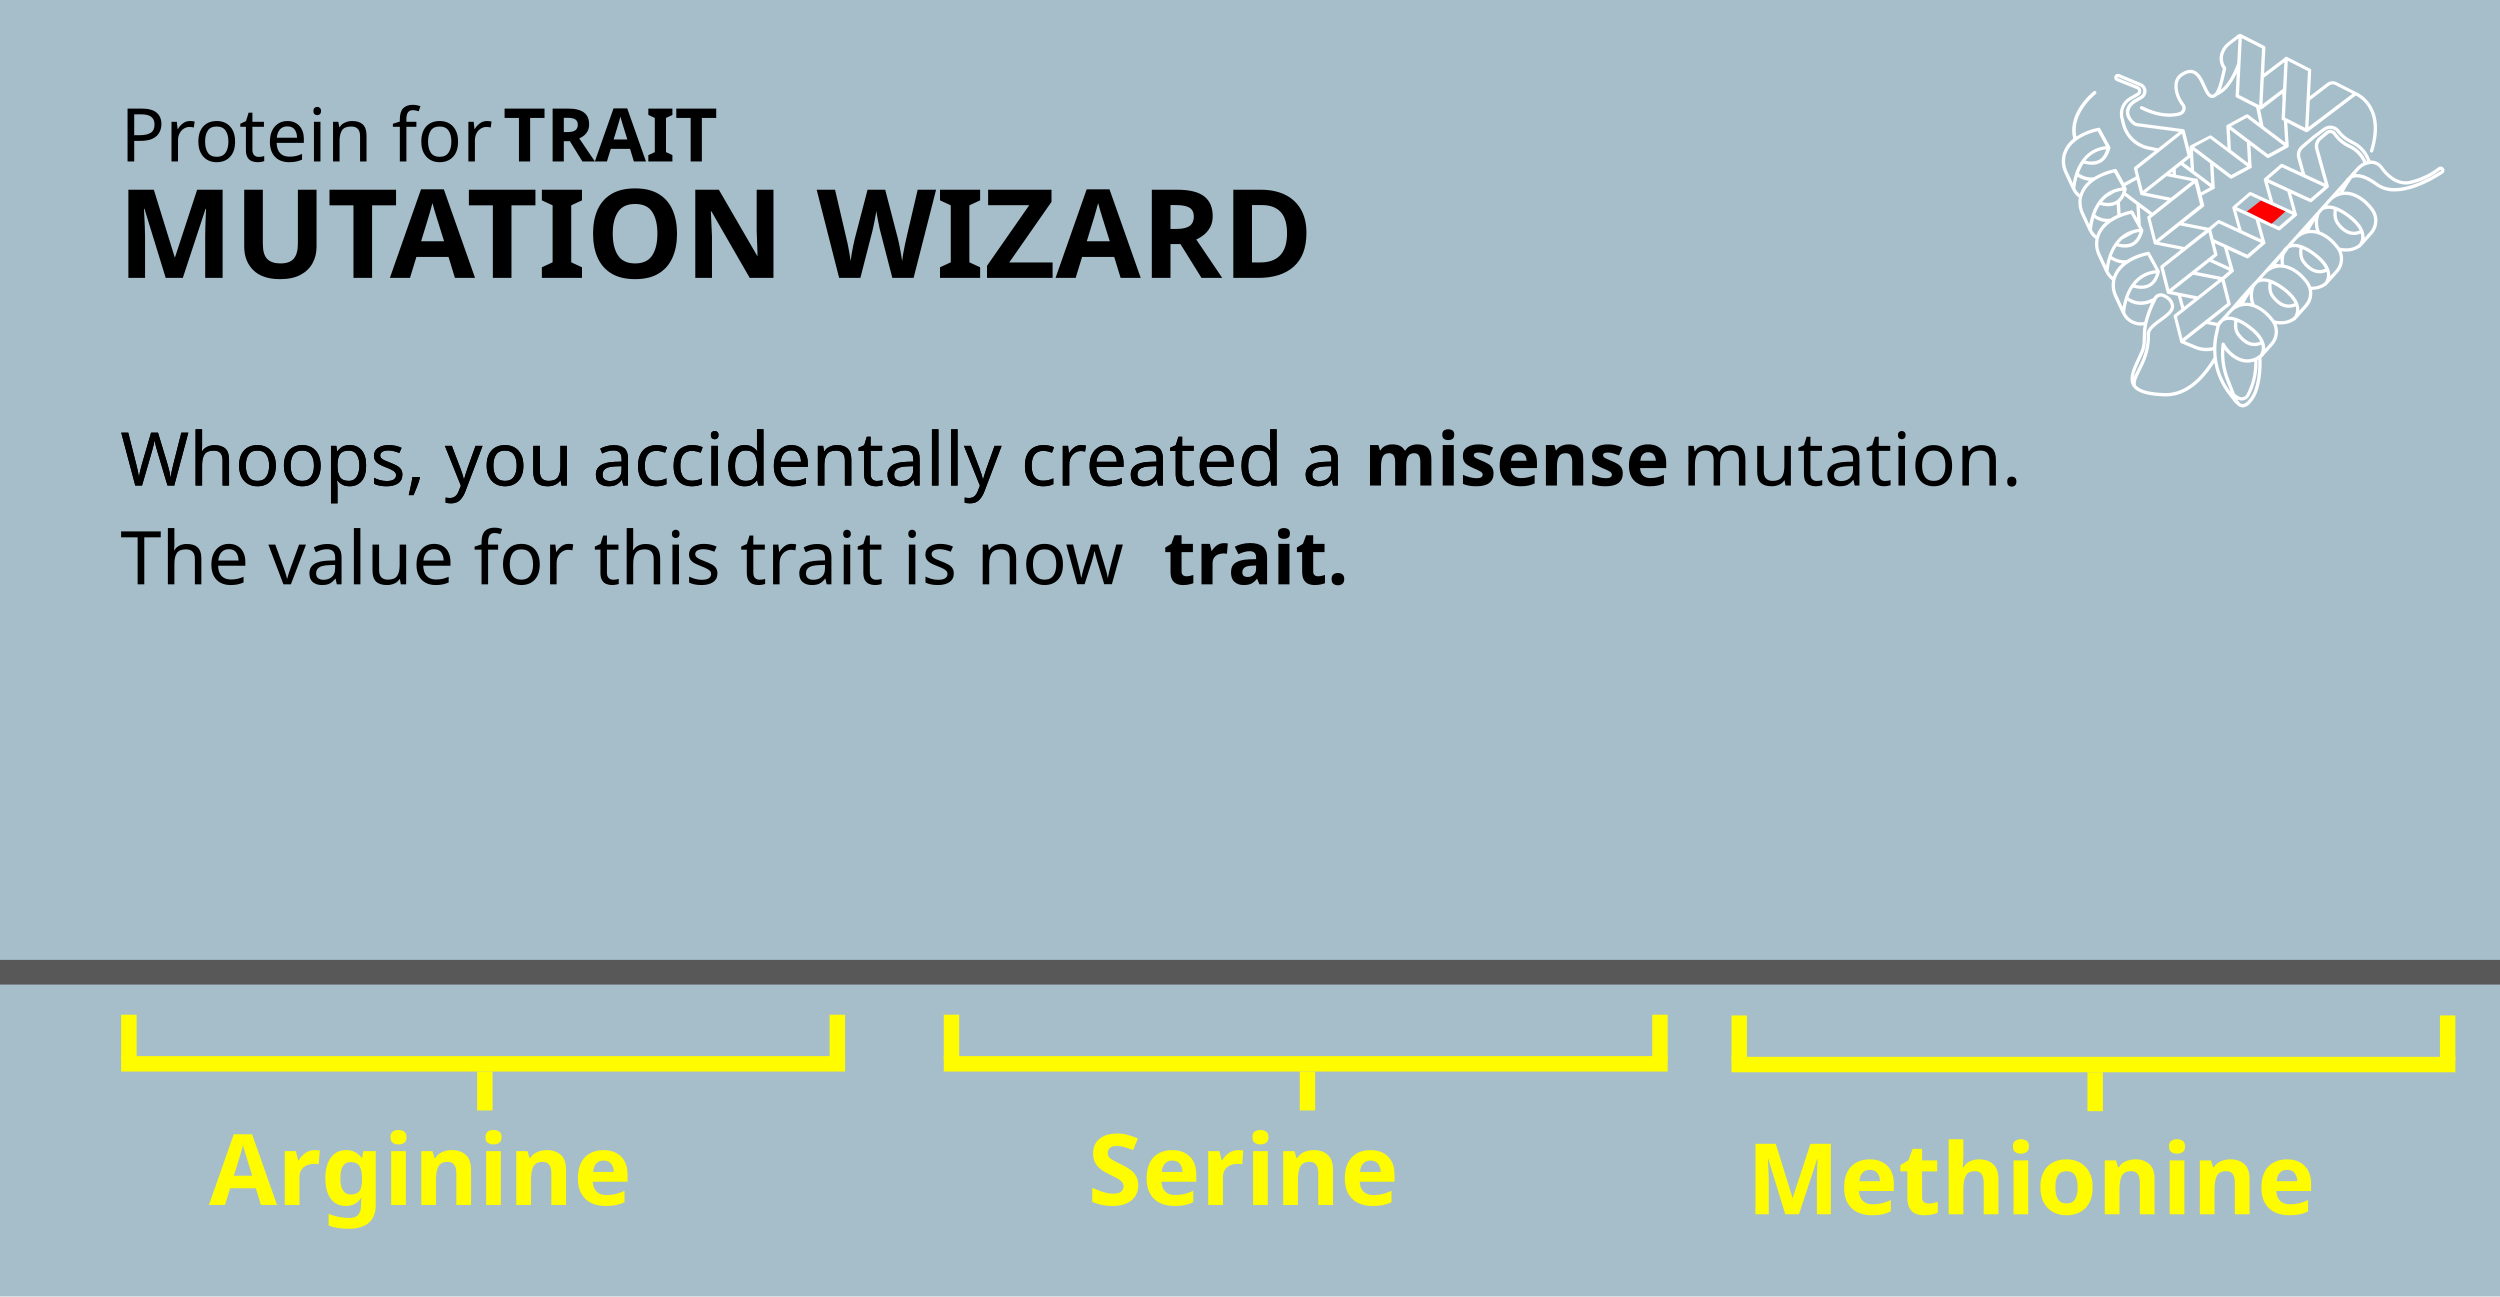
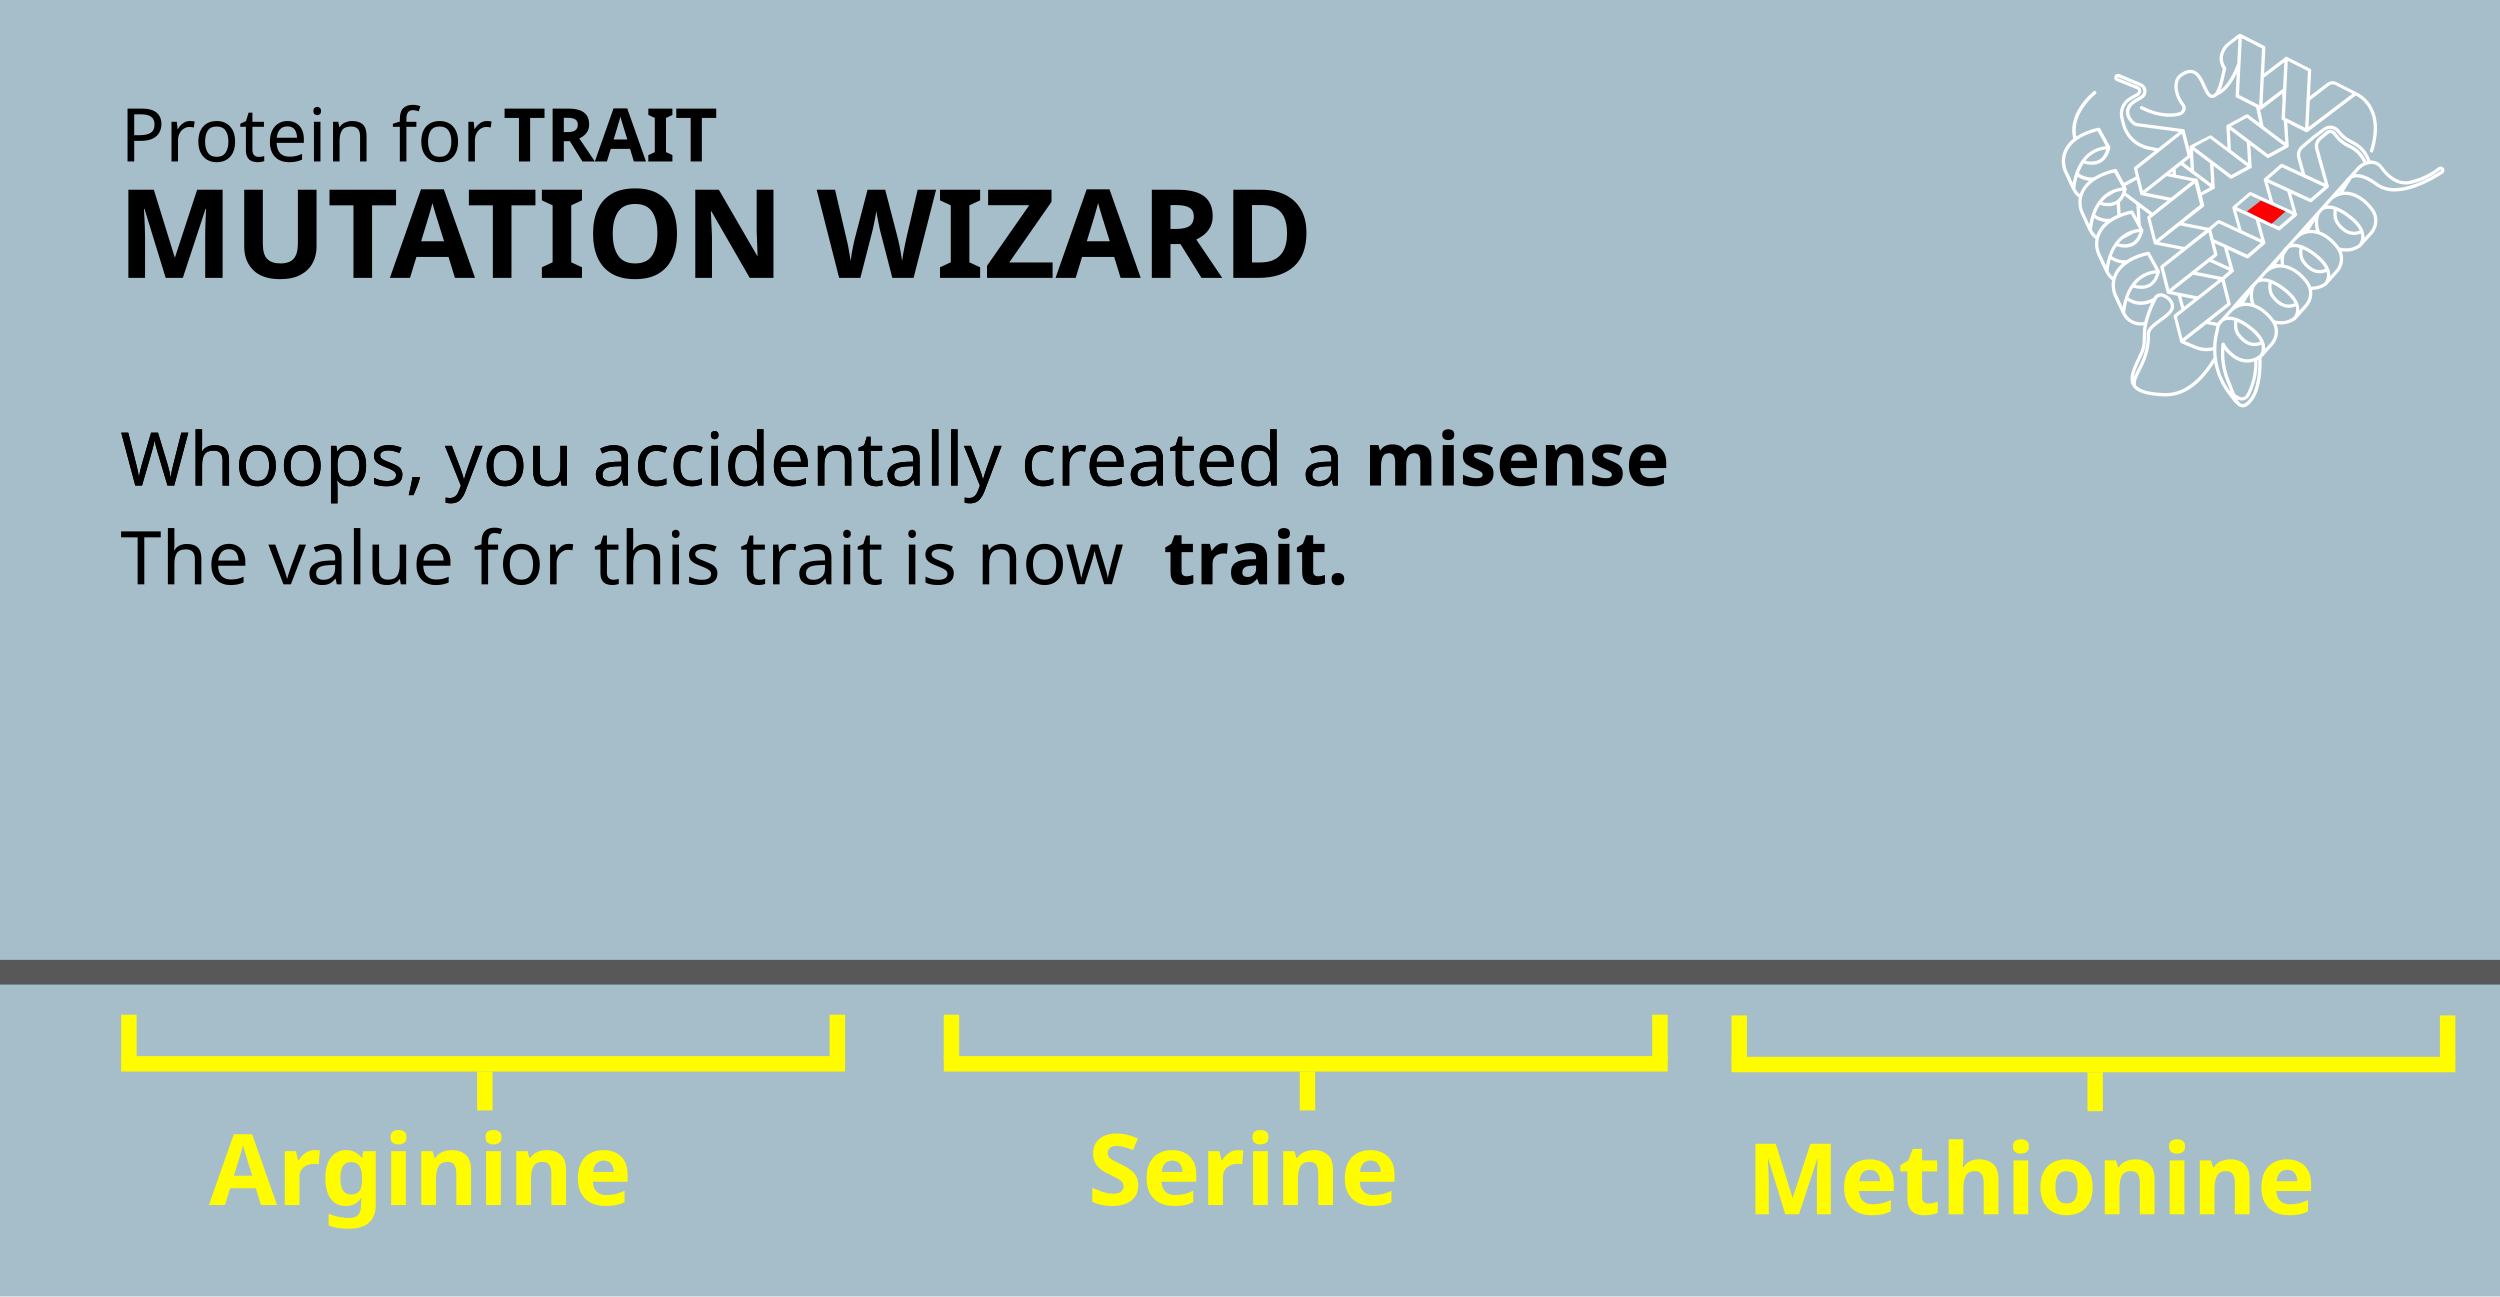
<svg xmlns="http://www.w3.org/2000/svg" width="810" height="420" viewBox="0 0 810 420" fill="none">
  <rect width="810" height="420" fill="#E8E8E8" />
  <g id="MutationW">
    <rect id="Rectangle 39" width="810" height="420" fill="#A6BECA" />
    <rect id="Rectangle 40" y="311" width="810" height="8" fill="#585858" />
    <g id="Cytosine">
      <g id="Rectangle 42">
        <mask id="path-3-inside-1_0_1" fill="white">
          <path d="M0 0L30.5 23L62 0V92H0V0Z" />
        </mask>
        <path d="M0 0L30.5 23L62 0V92H0V0Z" fill="#FFF59A" stroke="#585858" stroke-width="10" mask="url(#path-3-inside-1_0_1)" />
      </g>
      <text id="C" fill="black" xml:space="preserve" style="white-space: pre" font-family="Roboto Slab" font-size="32" font-weight="900" letter-spacing="0em">
        <tspan x="20" y="74.43">C</tspan>
      </text>
      <text id="Number" fill="black" xml:space="preserve" style="white-space: pre" font-family="Roboto Slab" font-size="14" font-weight="300" letter-spacing="0em">
        <tspan x="20.856" y="46.438">601</tspan>
      </text>
    </g>
    <g id="Group 10">
      <line id="Line 1" x1="41.76" y1="328.764" x2="41.76" y2="343.301" stroke="#FFFC00" stroke-width="5" />
      <line id="Line 4" x1="157.092" y1="347.178" x2="157.092" y2="359.777" stroke="#FFFC00" stroke-width="5" />
      <line id="Line 2" x1="39.26" y1="344.678" x2="273.8" y2="344.678" stroke="#FFFC00" stroke-width="5" />
      <line id="Line 3" x1="271.3" y1="343.301" x2="271.3" y2="328.763" stroke="#FFFC00" stroke-width="5" />
    </g>
    <text id="Name1" text-anchor="middle" fill="#FFFC00" xml:space="preserve" style="white-space: pre" font-family="Roboto Slab" font-size="32" font-weight="900" letter-spacing="0em">
      <tspan x="157" y="390.43">Arginine</tspan>
    </text>
    <g id="Group 11">
      <line id="Line 1_2" x1="308.283" y1="328.764" x2="308.283" y2="343.301" stroke="#FFFC00" stroke-width="5" />
      <line id="Line 4_2" x1="423.615" y1="347.178" x2="423.615" y2="359.777" stroke="#FFFC00" stroke-width="5" />
      <line id="Line 2_2" x1="305.783" y1="344.678" x2="540.323" y2="344.678" stroke="#FFFC00" stroke-width="5" />
      <line id="Line 3_2" x1="537.823" y1="343.301" x2="537.823" y2="328.763" stroke="#FFFC00" stroke-width="5" />
    </g>
    <g id="Group 12">
      <line id="Line 1_3" x1="563.5" y1="329" x2="563.5" y2="343.538" stroke="#FFFC00" stroke-width="5" />
      <line id="Line 4_3" x1="678.832" y1="347.414" x2="678.832" y2="360.013" stroke="#FFFC00" stroke-width="5" />
      <line id="Line 2_3" x1="561" y1="344.914" x2="795.54" y2="344.914" stroke="#FFFC00" stroke-width="5" />
      <line id="Line 3_3" x1="793.04" y1="343.537" x2="793.04" y2="329" stroke="#FFFC00" stroke-width="5" />
    </g>
    <text id="Name2" text-anchor="middle" fill="#FFFC00" xml:space="preserve" style="white-space: pre" font-family="Roboto Slab" font-size="32" font-weight="900" letter-spacing="0em">
      <tspan x="423.615" y="390.43">Serine</tspan>
    </text>
    <text id="Name3" text-anchor="middle" fill="#FFFC00" xml:space="preserve" style="white-space: pre" font-family="Roboto Slab" font-size="32" font-weight="900" letter-spacing="0em">
      <tspan x="678.832" y="393.43">Methionine</tspan>
    </text>
    <g id="Guanine">
      <g id="Rectangle 43">
        <mask id="path-21-inside-2_0_1" fill="white">
          <path d="M0 31.053L31 2L62 31.053V94H0L0 31.053Z" />
        </mask>
        <path d="M0 31.053L31 2L62 31.053V94H0L0 31.053Z" fill="#83D0F0" stroke="#585858" stroke-width="10" mask="url(#path-21-inside-2_0_1)" />
      </g>
      <text id="G" fill="black" xml:space="preserve" style="white-space: pre" font-family="Roboto Slab" font-size="32" font-weight="900" letter-spacing="0em">
        <tspan x="20" y="76.43">G</tspan>
      </text>
      <text id="Number_2" fill="black" xml:space="preserve" style="white-space: pre" font-family="Roboto Slab" font-size="14" font-weight="300" letter-spacing="0em">
        <tspan x="19.886" y="48.438">602</tspan>
      </text>
    </g>
    <g id="Adenine">
      <g id="Rectangle 44">
        <mask id="path-24-inside-3_0_1" fill="white">
          <path d="M0 0C0 0 14.921 27.089 31 27.089C47.08 27.089 62 0 62 0V92H0V0Z" />
        </mask>
        <path d="M0 0C0 0 14.921 27.089 31 27.089C47.08 27.089 62 0 62 0V92H0V0Z" fill="#F19FC1" stroke="#585858" stroke-width="10" mask="url(#path-24-inside-3_0_1)" />
      </g>
      <text id="A" fill="black" xml:space="preserve" style="white-space: pre" font-family="Roboto Slab" font-size="32" font-weight="900" letter-spacing="0em">
        <tspan x="19" y="74.43">A</tspan>
      </text>
      <text id="Number_3" fill="black" xml:space="preserve" style="white-space: pre" font-family="Roboto Slab" font-size="14" font-weight="300" letter-spacing="0em">
        <tspan x="19.934" y="46.438">603</tspan>
      </text>
    </g>
    <g id="Uracil">
      <g id="Rectangle 45">
        <mask id="path-27-inside-4_0_1" fill="white">
          <path d="M0 29.053C0 29.053 14.406 0 31 0C47.594 0 62 29.053 62 29.053V92H0L0 29.053Z" />
        </mask>
        <path d="M0 29.053C0 29.053 14.406 0 31 0C47.594 0 62 29.053 62 29.053V92H0L0 29.053Z" fill="#8FC796" stroke="#585858" stroke-width="10" mask="url(#path-27-inside-4_0_1)" />
      </g>
      <text id="U" fill="black" xml:space="preserve" style="white-space: pre" font-family="Roboto Slab" font-size="32" font-weight="900" letter-spacing="0em">
        <tspan x="19" y="74.43">U</tspan>
      </text>
      <text id="Number_4" fill="black" xml:space="preserve" style="white-space: pre" font-family="Roboto Slab" font-size="14" font-weight="300" letter-spacing="0em">
        <tspan x="18.674" y="46.438">604</tspan>
      </text>
    </g>
    <text id="Whoops, you accidentally created a" fill="black" xml:space="preserve" style="white-space: pre" font-family="Roboto Slab" font-size="24" font-weight="300" letter-spacing="0em">
      <tspan x="39" y="157.322">Whoops, you accidentally created a</tspan>
    </text>
-     <text id="mutation." fill="black" xml:space="preserve" style="white-space: pre" font-family="Roboto Slab" font-size="24" font-weight="300" letter-spacing="0em">
-       <tspan x="545" y="157.322">mutation.</tspan>
-     </text>
    <text id="Whoops, you accidentally created a_2" fill="black" xml:space="preserve" style="white-space: pre" font-family="Roboto Slab" font-size="24" font-weight="300" letter-spacing="0em">
      <tspan x="39" y="157.322">Whoops, you accidentally created a</tspan>
    </text>
    <text id="The value for this trait is now" fill="black" xml:space="preserve" style="white-space: pre" font-family="Roboto Slab" font-size="24" font-weight="300" letter-spacing="0em">
      <tspan x="39" y="189.322">The value for this trait is now</tspan>
    </text>
    <text id="Mutation_Type" fill="black" xml:space="preserve" style="white-space: pre" font-family="Roboto Slab" font-size="24" font-weight="bold" letter-spacing="0em">
      <tspan x="442" y="157.322">misense</tspan>
    </text>
    <text id="Trait_value" fill="black" xml:space="preserve" style="white-space: pre" font-family="Roboto Slab" font-size="24" font-weight="bold" letter-spacing="0em">
      <tspan x="377" y="189.322">trait.</tspan>
    </text>
    <path id="Vector" d="M791.636 54.324C791.416 54.103 791.122 53.973 790.812 53.958C790.501 53.942 790.195 54.043 789.955 54.241C788.894 55.124 785.893 57.307 780.968 58.535C776.735 59.587 773.517 56.094 771.976 53.938C771.534 53.31 770.941 52.803 770.25 52.466C769.559 52.128 768.793 51.97 768.024 52.007L767.826 51.497C766.93 49.142 765.217 47.185 762.997 45.98L761.465 45.153C760.119 44.425 758.948 43.413 758.035 42.188C757.443 41.396 756.56 40.871 755.58 40.727C754.599 40.583 753.601 40.833 752.805 41.42L749.237 44.059L745.498 47.276C744.949 47.753 744.546 48.374 744.335 49.069C744.124 49.763 744.115 50.503 744.307 51.202L745.623 55.933L739.497 53.115H739.465H739.423H739.382H739.322H739.239H739.183L739.091 53.138H739.045C739 53.159 738.958 53.185 738.92 53.216L733.602 57.813C733.565 57.845 733.533 57.882 733.505 57.923V57.965C733.491 57.991 733.479 58.019 733.469 58.047V58.103V58.185V58.245C733.469 58.245 733.469 58.277 733.469 58.291C733.466 58.305 733.466 58.319 733.469 58.332C733.466 58.342 733.466 58.351 733.469 58.36L735.315 65.003L729.314 62.245H729.282H729.245H729.199H729.139H728.996H728.912H728.857C728.814 62.266 728.774 62.292 728.737 62.323L723.415 66.92C723.379 66.95 723.348 66.986 723.322 67.025V67.067C723.306 67.094 723.292 67.124 723.281 67.154C723.279 67.171 723.279 67.188 723.281 67.205C723.277 67.234 723.277 67.263 723.281 67.292C723.279 67.312 723.279 67.332 723.281 67.352C723.279 67.367 723.279 67.382 723.281 67.398C723.281 67.398 723.281 67.421 723.281 67.435C723.281 67.448 723.281 67.435 723.281 67.467L725.127 74.105L719.126 71.324C719.032 71.281 718.927 71.266 718.823 71.28C718.72 71.295 718.624 71.339 718.545 71.406L715.591 73.802L707.388 72.188L713.975 66.984C714.057 66.921 714.118 66.834 714.151 66.736C714.184 66.638 714.187 66.532 714.16 66.432L713.389 63.357L717.382 61.187C717.46 61.144 717.526 61.081 717.575 61.006C717.623 60.93 717.652 60.844 717.659 60.755C717.666 60.634 717.632 60.514 717.562 60.415L717.183 53.745L722.561 57.799C722.655 57.867 722.768 57.904 722.884 57.905C722.974 57.904 723.063 57.882 723.142 57.84L729.328 54.494C729.407 54.451 729.474 54.389 729.523 54.313C729.573 54.238 729.602 54.151 729.609 54.062C729.617 53.941 729.583 53.821 729.513 53.722L729.134 47.051L734.512 51.101C734.604 51.173 734.718 51.212 734.835 51.212C734.925 51.211 735.013 51.188 735.093 51.147L741.27 47.787C741.349 47.744 741.416 47.682 741.464 47.606C741.513 47.531 741.541 47.444 741.547 47.355C741.554 47.304 741.554 47.253 741.547 47.203C741.549 47.163 741.549 47.123 741.547 47.084L741.085 39.728L747.086 42.794C747.126 42.812 747.168 42.826 747.211 42.836C747.249 42.841 747.288 42.841 747.326 42.836C747.42 42.834 747.512 42.809 747.594 42.762H747.626H747.654L763.256 30.952C764.95 31.78 771.842 36.009 767.872 48.752C767.83 48.888 767.843 49.034 767.909 49.16C767.975 49.285 768.087 49.38 768.223 49.423C768.276 49.437 768.33 49.445 768.384 49.446C768.499 49.447 768.611 49.411 768.704 49.343C768.796 49.275 768.864 49.179 768.897 49.069C773.513 34.207 763.985 30.079 763.288 29.799L757.057 26.631C756.566 26.384 756.015 26.279 755.467 26.329C754.92 26.378 754.397 26.58 753.959 26.912L748.42 31.159L748.835 22.797C748.842 22.694 748.818 22.591 748.766 22.501C748.715 22.411 748.637 22.338 748.545 22.292L740.956 18.435C740.886 18.399 740.81 18.379 740.732 18.375C740.654 18.372 740.576 18.386 740.504 18.416C740.432 18.445 740.367 18.49 740.315 18.548C740.262 18.605 740.222 18.673 740.199 18.747L733.575 23.781L733.99 15.424C733.997 15.32 733.973 15.217 733.921 15.127C733.869 15.037 733.792 14.965 733.699 14.918L726.111 11.056C726.047 11.025 725.977 11.006 725.906 11.001C725.834 10.996 725.763 11.006 725.695 11.029C725.616 11.011 725.533 11.01 725.454 11.026C725.374 11.043 725.299 11.077 725.233 11.125L722.215 13.447C720.617 14.674 720.257 15.322 719.717 16.458C719.27 17.38 719.077 18.403 719.158 19.423C719.239 20.444 719.592 21.424 720.179 22.264L720.096 22.627C719.343 26.061 718.406 30.336 716.92 30.667C716.052 30.856 715.346 29.288 714.612 27.67C713.689 25.634 712.645 23.326 710.642 22.751C709.433 22.407 708.089 22.751 706.525 23.781C705.984 24.145 705.529 24.621 705.19 25.176C704.852 25.732 704.638 26.354 704.563 26.999C704.193 29.486 705.431 32.557 706.778 34.18C706.926 34.35 707.027 34.555 707.072 34.776C707.116 34.997 707.103 35.225 707.032 35.439C706.946 35.682 706.798 35.9 706.603 36.07C706.408 36.241 706.173 36.359 705.92 36.414C703.529 37.011 699.545 37.149 694.075 34.409C694.013 34.379 693.945 34.362 693.876 34.358C693.807 34.354 693.737 34.364 693.672 34.387C693.607 34.41 693.547 34.446 693.495 34.492C693.444 34.539 693.403 34.595 693.373 34.658C693.311 34.789 693.304 34.939 693.352 35.076C693.4 35.213 693.501 35.325 693.632 35.389C697.371 37.26 700.482 37.839 702.906 37.839C704.008 37.846 705.108 37.716 706.178 37.453C706.608 37.354 707.005 37.149 707.333 36.855C707.661 36.562 707.909 36.19 708.052 35.775C708.184 35.385 708.21 34.968 708.129 34.564C708.048 34.161 707.863 33.786 707.591 33.476C706.391 32.028 705.283 29.339 705.611 27.132C705.665 26.637 705.827 26.159 706.086 25.733C706.346 25.306 706.695 24.942 707.111 24.664C708.389 23.813 709.447 23.519 710.342 23.772C711.865 24.232 712.802 26.277 713.629 28.102C714.552 30.153 715.434 32.088 717.16 31.706C717.648 31.583 718.084 31.305 718.402 30.916C718.472 30.913 718.541 30.895 718.605 30.865C721.301 29.674 723.276 26.728 724.693 23.753L724.329 31.063C724.329 31.063 724.329 31.063 724.329 31.095C724.326 31.11 724.326 31.126 724.329 31.141C724.327 31.155 724.327 31.169 724.329 31.182C724.326 31.202 724.326 31.222 724.329 31.242C724.339 31.27 724.351 31.298 724.366 31.325C724.371 31.341 724.379 31.356 724.389 31.371L724.449 31.449L724.481 31.481C724.514 31.517 724.553 31.546 724.596 31.568L730.985 34.819L732.038 39.875L728.322 37.076H728.294H728.262H728.22H728.165H728.077H728.022C727.988 37.071 727.954 37.071 727.92 37.076H727.878C727.831 37.089 727.785 37.105 727.74 37.126L721.564 40.491C721.522 40.514 721.483 40.541 721.448 40.574C721.448 40.574 721.448 40.602 721.416 40.611L721.361 40.684C721.361 40.701 721.361 40.718 721.361 40.735C721.348 40.762 721.337 40.789 721.328 40.818C721.326 40.836 721.326 40.855 721.328 40.873C721.327 40.888 721.327 40.904 721.328 40.919C721.326 40.932 721.326 40.947 721.328 40.96C721.328 40.96 721.328 40.96 721.328 40.988L721.721 47.883L716.431 43.893H716.398C716.398 43.893 716.398 43.893 716.366 43.893H716.324H716.269H716.181H716.158C716.125 43.889 716.09 43.889 716.057 43.893H716.015C715.967 43.906 715.92 43.924 715.877 43.948L709.696 47.139C709.654 47.161 709.615 47.189 709.58 47.221L709.553 47.258C709.53 47.282 709.51 47.308 709.493 47.336C709.493 47.336 709.493 47.368 709.47 47.382C709.457 47.409 709.446 47.437 709.437 47.465C709.435 47.483 709.435 47.502 709.437 47.52C709.436 47.535 709.436 47.551 709.437 47.566C709.435 47.58 709.435 47.594 709.437 47.608C709.435 47.618 709.435 47.629 709.437 47.64L709.502 48.794L707.84 42.247C707.817 42.161 707.773 42.081 707.712 42.016C707.65 41.95 707.574 41.9 707.489 41.87C707.434 41.861 707.378 41.861 707.323 41.87C707.27 41.843 707.212 41.824 707.152 41.815L692.483 39.875C692.196 39.835 691.926 39.717 691.702 39.535C690.433 38.478 689.796 37.237 689.907 36.078C690.018 34.92 690.89 33.821 692.353 33.026L694.001 32.047C694.464 31.794 694.847 31.418 695.107 30.96C695.367 30.503 695.494 29.982 695.473 29.457C695.453 28.932 695.285 28.423 694.99 27.987C694.695 27.551 694.284 27.206 693.803 26.99L686.712 24.02C686.568 23.955 686.412 23.919 686.254 23.914C686.095 23.91 685.937 23.936 685.789 23.992C685.56 24.079 685.361 24.232 685.221 24.433C685.08 24.633 685.004 24.871 685.001 25.116C684.999 25.36 685.07 25.599 685.207 25.803C685.343 26.006 685.538 26.163 685.766 26.254L692.302 28.884C692.419 28.93 692.519 29.009 692.593 29.11C692.666 29.21 692.709 29.33 692.718 29.454C692.726 29.579 692.699 29.703 692.639 29.813C692.579 29.922 692.49 30.013 692.381 30.074L689.99 31.453C688.817 32.123 687.892 33.15 687.35 34.384C686.808 35.617 686.678 36.991 686.98 38.303L687.52 40.441C688.038 42.452 689.116 44.277 690.629 45.706C692.142 47.135 694.029 48.109 696.074 48.518L698.133 48.927L691.536 54.131L691.499 54.158L691.472 54.2L691.439 54.241C691.422 54.267 691.408 54.294 691.398 54.324V54.374C691.393 54.405 691.393 54.436 691.398 54.466C691.396 54.483 691.396 54.5 691.398 54.517C691.393 54.564 691.393 54.612 691.398 54.659L692.035 57.16L688.18 59.256L685.872 55.018C685.819 54.92 685.737 54.842 685.637 54.793C685.536 54.745 685.424 54.728 685.314 54.747C682.858 55.208 680.51 56.12 678.39 57.436C676.667 57.645 674.93 57.182 673.543 56.144C673.695 55.721 673.861 55.294 674.06 54.862C674.356 54.209 674.7 53.579 675.089 52.977C675.957 53.243 676.858 53.386 677.766 53.4C678.541 53.408 679.31 53.269 680.033 52.991C681.879 52.246 683.135 50.54 683.758 47.934V47.906C683.765 47.853 683.765 47.799 683.758 47.745C683.756 47.732 683.756 47.718 683.758 47.704C683.747 47.648 683.728 47.594 683.703 47.543L680.472 41.65C680.417 41.552 680.334 41.474 680.233 41.426C680.132 41.377 680.019 41.361 679.908 41.379C677.355 41.861 674.921 42.832 672.74 44.238C671.138 36.74 678.957 30.506 679.041 30.447C679.096 30.399 679.142 30.34 679.175 30.275C679.208 30.209 679.228 30.138 679.233 30.064C679.239 29.991 679.23 29.918 679.206 29.848C679.183 29.778 679.146 29.714 679.098 29.658C679.05 29.603 678.991 29.557 678.925 29.524C678.86 29.491 678.788 29.472 678.714 29.466C678.641 29.461 678.567 29.47 678.497 29.493C678.427 29.516 678.362 29.553 678.307 29.601C676.704 30.931 675.296 32.479 674.124 34.198C671.659 37.797 670.838 41.503 671.733 44.946C670.028 46.256 668.802 48.088 668.244 50.159C667.77 52.136 667.991 54.214 668.871 56.048L671.382 61.422C671.41 61.476 671.446 61.526 671.489 61.569C671.763 62.159 672.127 62.703 672.569 63.182C672.869 63.482 673.193 63.757 673.538 64.005C673.209 65.843 673.462 67.737 674.263 69.425L676.765 74.817C676.79 74.873 676.826 74.923 676.871 74.965C677.145 75.549 677.51 76.087 677.951 76.56C678.253 76.86 678.579 77.135 678.925 77.383C678.596 79.22 678.849 81.115 679.65 82.802L682.147 88.195C682.174 88.249 682.21 88.299 682.253 88.342C682.528 88.932 682.892 89.476 683.333 89.956C683.634 90.267 683.96 90.553 684.307 90.811C683.981 92.648 684.234 94.542 685.032 96.23L687.539 101.604C687.563 101.662 687.6 101.713 687.645 101.756C687.918 102.346 688.281 102.89 688.72 103.37C689.356 104.041 690.123 104.576 690.974 104.941C691.825 105.307 692.742 105.494 693.669 105.493C693.96 105.491 694.252 105.473 694.541 105.438C694.377 106.301 694.286 107.176 694.269 108.054C694.227 112.403 693.964 112.954 692.856 115.262C692.579 115.841 692.238 116.559 691.836 117.464C690.784 119.859 689.473 122.833 690.941 125.123C692.289 127.228 695.751 128.313 701.521 128.437H701.802C708.611 128.437 713.656 123.128 716.698 118.646C716.952 118.269 717.192 117.896 717.423 117.529C718.118 121.325 719.721 124.9 722.095 127.95L724.186 130.639C724.267 130.745 724.386 130.816 724.518 130.837C724.945 131.424 725.577 131.831 726.291 131.977C726.402 131.991 726.515 131.999 726.628 132C727.8 132 729.014 131.081 730.237 129.205C732.458 125.835 732.938 119.708 732.725 115.961L732.776 115.906L732.998 115.658C733.277 115.413 733.525 115.135 733.736 114.83L736.4 111.86C737.218 110.944 737.763 109.818 737.975 108.61C738.187 107.402 738.057 106.159 737.6 105.02C738.048 105.087 738.5 105.121 738.952 105.121H739.197C740.702 105.108 742.17 104.661 743.425 103.834C743.529 103.819 743.626 103.773 743.702 103.701C743.769 103.638 743.831 103.571 743.887 103.498L747.511 99.448C748.174 98.707 748.66 97.825 748.934 96.87C749.207 95.915 749.26 94.91 749.089 93.932H749.2C750.704 93.915 752.172 93.469 753.428 92.645C753.532 92.63 753.629 92.584 753.705 92.511C753.705 92.511 753.788 92.429 753.89 92.305L754.121 92.047L757.504 88.268C758.322 87.353 758.868 86.228 759.08 85.02C759.292 83.813 759.162 82.57 758.705 81.433C759.152 81.498 759.604 81.531 760.057 81.534H760.302C761.806 81.517 763.274 81.07 764.53 80.246C764.633 80.23 764.73 80.184 764.807 80.113C764.872 80.047 764.934 79.978 764.992 79.906L768.615 75.861C769.629 74.73 770.219 73.285 770.287 71.771C770.354 70.256 769.894 68.765 768.985 67.549C766.801 64.667 764.202 62.824 761.47 62.221C760.78 62.072 760.073 62.023 759.369 62.074C760.172 60.598 761.063 59.17 762.037 57.799C762.226 57.704 762.424 57.63 762.628 57.578C764.387 57.119 766.843 58.015 769.732 60.167C771.515 61.441 773.669 62.097 775.862 62.033C782.08 62.033 788.977 57.868 791.446 56.227C791.602 56.125 791.732 55.989 791.827 55.83C791.922 55.671 791.98 55.492 791.996 55.308C792.011 55.127 791.987 54.946 791.924 54.776C791.862 54.606 791.764 54.452 791.636 54.324ZM745.346 50.922C745.204 50.419 745.21 49.886 745.361 49.385C745.512 48.885 745.803 48.437 746.2 48.095L749.892 44.877L753.433 42.266C753.89 41.925 754.445 41.741 755.016 41.742C755.432 41.742 755.843 41.839 756.214 42.025C756.586 42.211 756.909 42.481 757.158 42.813C758.165 44.163 759.455 45.278 760.939 46.081L762.471 46.909C764.461 47.986 765.999 49.735 766.81 51.841L766.935 52.172L766.695 52.246C765.678 49.911 763.844 48.025 761.534 46.936L761.216 46.785C759.744 46.09 758.453 45.065 757.444 43.792L756.692 42.84C756.516 42.617 756.297 42.431 756.048 42.294C755.799 42.156 755.525 42.07 755.242 42.04C754.958 42.01 754.672 42.036 754.399 42.119C754.127 42.201 753.873 42.337 753.655 42.519L751.347 44.445C750.787 44.91 750.374 45.526 750.156 46.219C749.938 46.912 749.925 47.652 750.119 48.352L753.198 59.417L746.91 56.512L745.346 50.922ZM739.345 54.227L753.018 60.544L748.586 64.364L734.918 58.047L739.345 54.227ZM734.766 59.16L741.085 62.065L742.867 68.464L736.575 65.559L734.766 59.16ZM729.106 63.297L742.775 69.609L738.348 73.429L724.675 67.117L729.106 63.297ZM724.523 68.23L730.814 71.131L732.591 77.534L726.314 74.638L724.523 68.23ZM718.863 72.367L732.536 78.683L728.105 82.504L717.22 77.479L716.454 74.468L718.863 72.367ZM710.873 96.883L707.669 99.416L706.746 96.065L710.873 96.883ZM703.769 94.387L710.577 89.013L718.785 90.631L712.004 96.024L703.769 94.387ZM719.814 91.169L721.614 98.253L707.129 109.7L705.329 102.611L719.814 91.169ZM719.916 89.744L711.681 88.117L715.895 84.788L722.293 87.74L720.008 89.716C719.979 89.732 719.952 89.752 719.93 89.776L719.916 89.744ZM716.841 84.044L718.268 82.917C718.349 82.853 718.41 82.767 718.443 82.669C718.476 82.571 718.479 82.466 718.452 82.366L717.529 78.789L720.557 80.168L722.339 86.567L716.841 84.044ZM715.946 76.868L716.288 78.21L717.326 82.292L702.841 93.734L701.055 86.673L713.421 76.9L714.446 76.192L715.544 75.249L715.946 76.868ZM714.497 74.647L707.692 80.026L699.48 78.408L706.289 73.029L714.497 74.647ZM698.553 77.773L696.771 70.717L703.695 65.242L704.803 64.368L711.081 59.426L712.105 63.463L712.198 63.812L712.373 64.52L712.835 66.359L698.553 77.773ZM710.208 58.686L703.404 64.065L695.192 62.442L702.001 57.064L710.208 58.686ZM703.104 56.19L703.884 55.574L703.93 56.356L703.104 56.19ZM713.126 62.309L712.087 58.231C712.069 58.156 712.034 58.085 711.985 58.024C711.936 57.964 711.875 57.914 711.805 57.88C711.734 57.846 711.658 57.828 711.58 57.826C711.502 57.825 711.424 57.841 711.353 57.873L705.034 56.622L704.927 54.816L706.612 53.487L716.158 60.645L713.126 62.309ZM748.383 32.529L754.656 27.707C754.932 27.497 755.261 27.369 755.607 27.338C755.952 27.306 756.299 27.372 756.609 27.528L762.199 30.373L747.954 41.163L748.383 32.529ZM741.242 19.708L747.778 23.036L746.855 41.425L740.319 38.101L741.242 19.708ZM740.411 46.178L733.395 40.887L732.268 35.448H732.315C732.368 35.467 732.424 35.476 732.481 35.476C732.533 35.483 732.586 35.483 732.638 35.476H732.684L732.753 35.448L732.785 35.421L739.414 30.364L739.525 32.148L739.239 38.404C739.239 38.404 739.239 38.404 739.239 38.436C739.239 38.469 739.239 38.469 739.239 38.482C739.241 38.498 739.241 38.513 739.239 38.528V38.584L739.271 38.666L739.299 38.712C739.316 38.74 739.336 38.766 739.359 38.79L739.391 38.827C739.425 38.86 739.464 38.888 739.506 38.91L739.968 39.14L740.411 46.178ZM733.487 25.188L740.125 20.131L739.7 28.75L733.062 33.807L733.487 25.188ZM724.86 20.591C723.701 23.639 721.933 27.27 719.454 29.118C720.151 27.454 720.65 25.179 721.162 22.829L721.296 22.236C721.315 22.157 721.316 22.075 721.298 21.995C721.281 21.915 721.245 21.841 721.194 21.777C720.663 21.087 720.334 20.263 720.244 19.398C720.153 18.534 720.305 17.661 720.682 16.876C721.144 15.915 721.398 15.382 722.865 14.256L725.266 12.417L724.86 20.591ZM731.968 34.083L725.432 30.759L726.355 12.371L732.892 15.695L731.968 34.083ZM727.989 38.147L739.991 47.203L734.849 50.003L722.847 40.946L727.989 38.147ZM727.989 46.164L728.368 52.798L722.828 48.628L722.45 41.999L727.989 46.164ZM716.047 44.854L728.049 53.915L722.907 56.71L710.905 47.654L716.047 44.854ZM716.047 52.871L716.426 59.505L710.887 55.335L710.513 48.706L716.047 52.871ZM709.585 51.083L709.779 54.489L707.471 52.752L709.585 51.083ZM696.272 47.437C694.424 47.068 692.718 46.186 691.35 44.894C689.982 43.602 689.008 41.952 688.54 40.133L688.079 38.331L688 38.036C687.75 36.949 687.857 35.81 688.306 34.788C688.754 33.766 689.521 32.914 690.493 32.359L692.889 31.008C693.173 30.846 693.407 30.607 693.562 30.319C693.717 30.032 693.787 29.706 693.766 29.38C693.745 29.055 693.632 28.743 693.44 28.479C693.248 28.215 692.985 28.011 692.681 27.891L686.154 25.257C686.136 25.25 686.12 25.239 686.107 25.226C686.093 25.212 686.083 25.196 686.075 25.179C686.068 25.161 686.063 25.142 686.063 25.123C686.063 25.104 686.068 25.086 686.075 25.068C686.082 25.051 686.092 25.035 686.106 25.022C686.12 25.009 686.136 25 686.154 24.995H686.2C686.226 24.989 686.253 24.989 686.279 24.995L693.369 27.964C693.667 28.1 693.921 28.315 694.103 28.587C694.285 28.858 694.387 29.174 694.399 29.5C694.41 29.826 694.33 30.149 694.168 30.432C694.006 30.715 693.767 30.948 693.48 31.104L691.795 32.06C690.013 33.03 688.951 34.409 688.799 35.945C688.647 37.48 689.422 39.039 690.978 40.33C691.357 40.644 691.818 40.845 692.307 40.91L706.003 42.721L699.24 48.058L696.272 47.437ZM706.954 43.3L708.754 50.389L694.278 61.849L692.478 54.765L706.954 43.3ZM692.182 58.282L692.289 58.36L693.438 62.897C693.448 62.943 693.465 62.986 693.489 63.026L693.521 63.067C693.536 63.093 693.554 63.117 693.577 63.136L693.618 63.173L693.687 63.224L693.743 63.251H693.784H693.817H693.853L702.31 64.971L697.371 68.873L688.767 62.392C688.882 62.056 688.984 61.707 689.076 61.334C689.083 61.281 689.083 61.227 689.076 61.173C689.078 61.16 689.078 61.146 689.076 61.132C689.066 61.076 689.048 61.021 689.02 60.971L688.633 60.259L692.182 58.282ZM688.347 63.408L692.182 66.304L692.436 70.726L691.181 68.427C691.127 68.33 691.044 68.251 690.943 68.202C690.842 68.154 690.728 68.138 690.618 68.156C689.407 68.396 688.222 68.746 687.077 69.204L686.865 65.495C687.494 64.909 687.998 64.202 688.347 63.417V63.408ZM684.949 65.407C683.695 65.833 682.337 65.85 681.072 65.458C681.553 64.855 682.101 64.307 682.706 63.826C683.509 63.407 684.291 62.947 685.046 62.447C685.934 62.094 686.865 61.864 687.816 61.762C687.253 63.656 686.288 64.879 684.949 65.416V65.407ZM686.006 69.609C685.206 69.962 684.435 70.376 683.698 70.846C681.973 71.055 680.233 70.592 678.842 69.554C678.99 69.135 679.161 68.708 679.354 68.276C679.651 67.621 679.997 66.99 680.388 66.386C681.255 66.657 682.157 66.801 683.066 66.814C683.839 66.822 684.607 66.683 685.328 66.405C685.489 66.341 685.637 66.258 685.789 66.18L686.006 69.609ZM679.544 52.011C678.291 52.437 676.934 52.455 675.671 52.062C676.483 51.021 677.502 50.157 678.664 49.524C679.825 48.892 681.105 48.504 682.424 48.384C681.875 50.26 680.91 51.483 679.567 52.021L679.544 52.011ZM669.85 55.57C669.082 53.959 668.89 52.136 669.305 50.403C670.745 44.771 677.937 42.886 679.664 42.509L682.304 47.332C674.457 48.219 672.209 55.689 671.576 59.284L669.85 55.57ZM673.824 62.87C673.654 62.727 673.483 62.58 673.317 62.41C672.938 62.002 672.626 61.536 672.393 61.031C672.516 59.75 672.765 58.484 673.137 57.252C674.245 57.999 675.525 58.456 676.857 58.581C675.478 59.714 674.435 61.2 673.838 62.879L673.824 62.87ZM675.209 68.965C674.433 67.355 674.234 65.528 674.646 63.789C676.091 58.158 683.283 56.268 685.004 55.896L687.649 60.718C679.802 61.601 677.55 69.076 676.922 72.671L675.209 68.965ZM679.23 76.275C679.059 76.132 678.893 75.985 678.727 75.815C678.346 75.408 678.034 74.942 677.803 74.436C677.914 73.147 678.152 71.872 678.514 70.629C679.613 71.375 680.883 71.834 682.207 71.963C680.843 73.107 679.814 74.597 679.23 76.275ZM680.615 82.37C679.838 80.76 679.64 78.933 680.051 77.194C681.492 71.563 688.688 69.673 690.41 69.301L693.078 74.123C685.231 75.006 682.983 82.476 682.35 86.076L680.615 82.37ZM693.212 75.181C692.616 77.052 691.693 78.274 690.308 78.812C689.055 79.238 687.699 79.255 686.435 78.863C686.813 78.389 687.231 77.949 687.686 77.548L691.379 75.548C691.978 75.374 692.592 75.251 693.212 75.181ZM684.598 89.67C684.427 89.528 684.257 89.381 684.091 89.211C683.711 88.803 683.4 88.337 683.167 87.832C683.278 86.541 683.516 85.265 683.878 84.021C684.986 84.769 686.266 85.228 687.599 85.354C686.222 86.494 685.185 87.986 684.598 89.67ZM686.006 95.766C685.23 94.156 685.031 92.329 685.443 90.59C686.888 84.959 694.08 83.069 695.806 82.697L698.446 87.519C690.599 88.402 688.347 95.872 687.719 99.471L686.006 95.766ZM698.59 88.581C698.013 90.447 697.048 91.67 695.709 92.208C694.456 92.631 693.1 92.649 691.836 92.259C692.649 91.217 693.668 90.354 694.829 89.721C695.991 89.088 697.271 88.7 698.59 88.581ZM689.473 102.611C689.094 102.203 688.782 101.737 688.55 101.232C688.66 99.942 688.898 98.665 689.26 97.421C691.107 98.653 693.697 99.412 696.965 98.115C696.032 100.115 695.291 102.197 694.749 104.335C693.795 104.517 692.81 104.454 691.887 104.152C690.964 103.851 690.133 103.32 689.473 102.611ZM691.384 122.167C691.536 120.788 692.201 119.289 692.815 117.896C693.207 117.004 693.53 116.324 693.821 115.722C694.947 113.364 695.289 112.651 695.335 108.063C695.377 104.165 697.477 99.435 698.728 96.961C698.858 96.705 699.055 96.489 699.299 96.337C699.544 96.184 699.825 96.102 700.113 96.097C700.301 96.098 700.487 96.134 700.662 96.203C702.227 96.823 703.127 97.793 703.339 99.09C703.561 100.469 701.59 101.894 699.679 103.282C697.611 104.786 695.474 106.339 695.524 108.242C695.681 113.446 693.913 116.94 692.496 119.735C692.085 120.527 691.714 121.338 691.384 122.167ZM715.798 118.03C712.862 122.355 708.011 127.481 701.535 127.348C696.508 127.242 693.318 126.382 692.035 124.801C692.051 124.73 692.051 124.656 692.035 124.585C691.845 123.417 692.561 122.001 693.47 120.209C694.855 117.45 696.78 113.667 696.614 108.192C696.577 106.854 698.46 105.466 700.307 104.128C702.476 102.547 704.72 100.91 704.392 98.901C704.12 97.233 702.966 95.945 701.055 95.187C700.441 94.954 699.762 94.956 699.149 95.192C698.536 95.427 698.032 95.881 697.736 96.465L697.689 96.561C694.172 98.428 691.481 97.697 689.593 96.341C689.741 95.918 689.911 95.49 690.105 95.058C690.402 94.404 690.748 93.772 691.139 93.169C692.006 93.439 692.908 93.583 693.817 93.596C694.59 93.605 695.358 93.464 696.078 93.183C697.925 92.442 699.18 90.732 699.808 88.126V88.094C699.815 88.042 699.815 87.989 699.808 87.937C699.81 87.924 699.81 87.91 699.808 87.896C699.8 87.84 699.783 87.785 699.757 87.735L696.526 81.842C696.473 81.744 696.391 81.665 696.291 81.616C696.191 81.567 696.078 81.552 695.968 81.57C693.512 82.03 691.163 82.942 689.044 84.26C687.319 84.464 685.582 84 684.192 82.963C684.344 82.545 684.515 82.118 684.709 81.685C685.018 81.022 685.379 80.384 685.789 79.778C686.653 80.059 687.553 80.214 688.462 80.237C689.235 80.245 690.003 80.106 690.724 79.828C692.57 79.084 693.826 77.378 694.449 74.771V74.721C694.458 74.668 694.458 74.613 694.449 74.56C694.447 74.546 694.447 74.532 694.449 74.519C694.437 74.463 694.419 74.409 694.394 74.358L693.627 72.979L693.295 67.205L696.485 69.609L695.848 70.096C695.848 70.096 695.82 70.096 695.811 70.128L695.783 70.165C695.77 70.179 695.759 70.194 695.751 70.211C695.733 70.235 695.719 70.261 695.709 70.289V70.34C695.705 70.372 695.705 70.404 695.709 70.436C695.707 70.452 695.707 70.467 695.709 70.482C695.702 70.531 695.702 70.581 695.709 70.629L696.752 74.739L697.796 78.854C697.809 78.9 697.828 78.945 697.851 78.987L697.883 79.028C697.899 79.053 697.917 79.077 697.939 79.097L697.98 79.134L698.049 79.185L698.105 79.208H698.146H698.179H698.216L706.668 80.872L700.182 85.997V86.02L700.145 86.048C700.134 86.061 700.125 86.075 700.117 86.089L700.002 86.213C699.985 86.239 699.971 86.267 699.961 86.296L699.937 86.347C699.933 86.377 699.933 86.408 699.937 86.439C699.935 86.456 699.935 86.472 699.937 86.489C699.933 86.537 699.933 86.584 699.937 86.632L702.029 94.856C702.041 94.903 702.06 94.947 702.084 94.989C702.094 95.004 702.104 95.018 702.116 95.031C702.131 95.056 702.15 95.08 702.172 95.1L702.213 95.141L702.282 95.187L702.338 95.215H702.379H702.412C702.424 95.217 702.436 95.217 702.449 95.215L705.583 95.835L706.778 100.138L704.415 102.009C704.413 102.016 704.413 102.024 704.415 102.032C704.401 102.038 704.388 102.048 704.378 102.059L704.35 102.096C704.32 102.135 704.295 102.179 704.277 102.225C704.277 102.225 704.277 102.257 704.277 102.271C704.272 102.303 704.272 102.335 704.277 102.367C704.274 102.383 704.274 102.398 704.277 102.413C704.272 102.462 704.272 102.512 704.277 102.561L705.324 106.67L706.368 110.808C706.379 110.85 706.396 110.89 706.418 110.927C706.418 110.938 706.418 110.949 706.418 110.959C706.434 110.986 706.453 111.01 706.474 111.033L706.506 111.065L706.566 111.116L706.617 111.143L706.663 111.171L711.159 113.051C712.352 113.549 713.632 113.805 714.926 113.805C715.648 113.802 716.368 113.721 717.072 113.561C717.072 114.337 717.118 115.103 717.211 115.86C716.758 116.554 716.306 117.299 715.798 118.048V118.03ZM717.719 107.429C717.319 109.067 717.09 110.741 717.035 112.426C715.206 112.893 713.273 112.756 711.528 112.035L707.872 110.504L714.88 104.988L718.111 105.627C717.988 106.067 717.897 106.516 717.839 106.969L717.719 107.429ZM724.149 127.656L722.233 122.788C721.039 119.74 720.518 116.473 720.705 113.207C722.048 115.046 724.209 116.816 726.706 117.345C727.924 117.61 729.192 117.537 730.371 117.133C730.45 120.83 729.593 124.487 727.878 127.766C727.763 127.986 727.602 128.179 727.407 128.333C727.212 128.486 726.986 128.597 726.745 128.659C726.504 128.72 726.252 128.73 726.007 128.687C725.762 128.645 725.528 128.552 725.321 128.414L724.149 127.656ZM729.328 128.575C728.252 130.207 727.26 130.998 726.447 130.874C725.801 130.777 725.261 130.111 724.869 129.398C725.202 129.588 725.569 129.709 725.95 129.753C726.331 129.798 726.717 129.765 727.085 129.657C727.452 129.55 727.795 129.369 728.09 129.126C728.386 128.883 728.63 128.583 728.806 128.244C730.681 124.68 731.583 120.689 731.424 116.669L731.668 116.526C731.821 120.691 731.105 125.923 729.328 128.621V128.575ZM732.13 114.927C730.487 116.209 728.732 116.673 726.909 116.283C724.25 115.713 721.831 113.331 720.779 111.277C720.727 111.171 720.642 111.085 720.536 111.033C720.431 110.981 720.311 110.964 720.195 110.987C720.079 111.009 719.974 111.069 719.896 111.158C719.818 111.246 719.771 111.357 719.763 111.474L719.676 112.532C719.369 116.162 719.903 119.813 721.236 123.206L722.741 127.031C720.678 124.309 719.251 121.164 718.564 117.824C717.876 114.484 717.945 111.033 718.766 107.723L718.891 107.213C718.893 107.193 718.893 107.173 718.891 107.153C718.976 106.534 719.131 105.926 719.353 105.342C719.355 105.323 719.355 105.305 719.353 105.287L720.359 104.142C720.628 103.971 720.923 103.842 721.231 103.76C722.115 103.565 723.035 103.617 723.89 103.912C723.627 105.723 723.83 107.438 724.85 108.79C726.494 110.964 728.331 112.09 730.302 112.132C731.114 112.15 731.92 111.994 732.665 111.672C732.734 111.931 732.779 112.195 732.799 112.463C732.868 113.351 732.632 114.236 732.13 114.973V114.927ZM724.929 104.289C726.159 104.838 727.32 105.531 728.386 106.353C730.311 107.783 731.641 109.249 732.315 110.661C731.696 110.931 731.028 111.069 730.353 111.065C728.723 111.028 727.172 110.049 725.737 108.151C724.929 107.102 724.726 105.751 724.929 104.289ZM735.61 111.152L733.898 113.06C733.912 112.846 733.912 112.631 733.898 112.417C733.745 110.118 732.107 107.783 729.028 105.493C726.415 103.549 724.139 102.57 722.242 102.57C722.081 102.57 721.924 102.57 721.781 102.57L722.93 101.278C723.676 100.428 724.636 99.793 725.711 99.436C726.787 99.08 727.938 99.016 729.046 99.251C731.562 99.802 733.879 101.462 735.933 104.179C736.692 105.203 737.072 106.456 737.009 107.727C736.946 108.998 736.444 110.208 735.587 111.152H735.61ZM729.277 98.225C728.588 98.074 727.88 98.024 727.177 98.078C727.763 96.984 728.386 95.973 728.945 95.123C728.857 96.167 728.962 97.219 729.254 98.225H729.277ZM743.204 102.643C742.073 103.572 740.648 104.07 739.183 104.05C738.433 104.069 737.683 103.989 736.954 103.811C736.898 103.724 736.843 103.636 736.783 103.554C734.936 101.126 732.808 99.439 730.547 98.607C729.798 96.792 729.77 94.76 730.468 92.925L730.703 92.617L731.493 91.734C731.768 91.56 732.068 91.43 732.384 91.348C733.26 91.158 734.172 91.212 735.02 91.505C734.761 93.316 734.964 95.031 735.984 96.382C737.628 98.556 739.46 99.678 741.436 99.724C742.246 99.737 743.049 99.581 743.795 99.264C743.863 99.523 743.908 99.788 743.929 100.055C743.993 100.979 743.728 101.895 743.181 102.643H743.204ZM736.007 91.872C737.235 92.426 738.396 93.119 739.465 93.936C741.394 95.375 742.724 96.837 743.398 98.253C742.776 98.523 742.105 98.659 741.427 98.653C739.802 98.612 738.251 97.632 736.811 95.734C736.03 94.686 735.841 93.339 736.007 91.872ZM746.689 98.736L744.976 100.648C744.99 100.434 744.99 100.219 744.976 100.005C744.824 97.706 743.185 95.366 740.106 93.077C737.498 91.137 735.223 90.158 733.325 90.158C733.164 90.158 733.002 90.158 732.864 90.158L734.018 88.866C734.764 88.016 735.724 87.38 736.799 87.022C737.874 86.665 739.025 86.6 740.134 86.834C742.65 87.39 744.967 89.05 747.021 91.762C747.783 92.783 748.167 94.035 748.108 95.306C748.049 96.577 747.551 97.789 746.698 98.736H746.689ZM737.457 85.524C737.669 85.133 738.629 84.048 738.842 83.685C738.842 84.039 738.915 85.257 738.966 85.648C738.722 85.639 737.683 85.505 737.448 85.524H737.457ZM753.193 91.472C752.487 92.157 751.028 92.829 749.172 92.879H748.808C748.591 92.257 748.279 91.671 747.884 91.141C745.669 88.218 743.144 86.425 740.37 85.814L740.051 85.754C739.876 84.626 739.947 83.473 740.259 82.375C740.827 81.525 741.302 80.876 741.574 80.513C741.82 80.368 742.084 80.257 742.359 80.182C743.242 79.982 744.163 80.033 745.018 80.329C744.755 82.168 744.958 83.855 745.978 85.207C747.621 87.381 749.459 88.507 751.43 88.553C752.241 88.565 753.046 88.408 753.793 88.094C753.862 88.353 753.907 88.617 753.927 88.884C753.992 89.807 753.729 90.723 753.184 91.472H753.193ZM746.02 80.697C747.248 81.25 748.408 81.942 749.477 82.761C751.407 84.195 752.708 85.657 753.405 87.073C752.816 87.332 752.18 87.47 751.536 87.478H751.434C749.809 87.436 748.258 86.457 746.818 84.558C746.033 83.515 745.84 82.168 746.02 80.697ZM756.701 87.56L754.989 89.473C755.005 89.258 755.005 89.043 754.989 88.829C754.841 86.531 753.202 84.191 750.123 81.901C747.511 79.962 745.235 78.982 743.338 78.982C743.176 78.982 743.019 78.982 742.876 78.982L744.025 77.691C744.772 76.842 745.732 76.207 746.807 75.85C747.882 75.494 749.033 75.429 750.142 75.663C752.657 76.219 754.975 77.874 757.029 80.591C757.79 81.613 758.173 82.865 758.114 84.136C758.054 85.407 757.555 86.618 756.701 87.565V87.56ZM750.368 74.638C749.679 74.488 748.971 74.44 748.268 74.496C748.854 73.397 749.477 72.386 750.036 71.535C749.953 72.582 750.066 73.636 750.368 74.643V74.638ZM764.299 79.051C763.593 79.736 762.13 80.43 760.274 80.463C759.523 80.478 758.773 80.395 758.044 80.214C757.984 80.132 757.934 80.044 757.869 79.966C756.023 77.498 753.908 75.829 751.637 75.01C750.893 73.195 750.866 71.167 751.563 69.333L751.799 69.03L752.588 68.147C752.863 67.972 753.163 67.841 753.479 67.761C754.356 67.575 755.267 67.629 756.115 67.917C755.856 69.728 756.06 71.443 757.08 72.795C758.723 74.969 760.556 76.095 762.531 76.137C763.341 76.149 764.145 75.992 764.89 75.677C764.959 75.938 765.004 76.204 765.024 76.472C765.094 77.391 764.837 78.306 764.299 79.056V79.051ZM757.13 68.285C758.36 68.836 759.52 69.529 760.588 70.349C762.522 71.783 763.851 73.25 764.521 74.666C763.902 74.939 763.231 75.074 762.554 75.061C760.925 75.024 759.374 74.045 757.938 72.147C757.144 71.103 756.955 69.751 757.13 68.285ZM761.239 63.27C763.755 63.821 766.067 65.481 768.126 68.198C768.883 69.216 769.265 70.463 769.208 71.728C769.151 72.994 768.658 74.202 767.812 75.148L766.099 77.056C766.113 76.842 766.113 76.627 766.099 76.413C765.947 74.114 764.308 71.779 761.23 69.489C758.617 67.545 756.346 66.566 754.449 66.566C754.287 66.566 754.125 66.566 753.987 66.566L755.141 65.274C755.888 64.432 756.846 63.803 757.918 63.452C758.989 63.1 760.136 63.039 761.239 63.274V63.27ZM757.744 62.382L758.326 61.734C758.229 61.918 758.141 62.107 758.049 62.295L757.744 62.382ZM762.153 55.873C762.13 55.887 762.109 55.903 762.088 55.919L760.934 57.252C760.496 57.574 760.13 57.983 759.859 58.452L754.55 64.377C754.476 64.456 754.398 64.529 754.324 64.612L743.439 76.79C743.361 76.868 743.287 76.946 743.213 77.029L740.905 79.612L740.757 79.778C740.249 80.135 739.833 80.608 739.543 81.157L730.773 90.962C730.034 91.482 722.339 100.386 722.339 100.386C722.261 100.464 722.182 100.542 722.108 100.625L719.75 103.223L719.643 103.342C719.165 103.673 718.763 104.102 718.466 104.602L715.974 104.11L722.561 98.906C722.643 98.842 722.704 98.756 722.737 98.658C722.77 98.56 722.773 98.454 722.745 98.354L720.756 90.539L723.632 88.061C723.697 88.005 723.747 87.934 723.778 87.854C723.81 87.774 723.821 87.687 723.812 87.602C723.796 87.483 723.739 87.374 723.65 87.294L721.859 80.858L727.975 83.68C728.069 83.725 728.174 83.741 728.276 83.726C728.379 83.711 728.475 83.667 728.552 83.598L733.875 79.001C733.931 78.951 733.976 78.89 734.007 78.822C734.037 78.754 734.053 78.68 734.053 78.605C734.053 78.531 734.037 78.457 734.007 78.389C733.976 78.32 733.931 78.26 733.875 78.21L732.084 71.774L738.2 74.601C738.271 74.632 738.348 74.648 738.426 74.647C738.556 74.649 738.683 74.603 738.782 74.519L744.099 69.922C744.167 69.862 744.22 69.787 744.252 69.703C744.284 69.619 744.295 69.528 744.284 69.439C744.266 69.32 744.207 69.212 744.118 69.131L742.327 62.695L748.471 65.481C748.564 65.525 748.669 65.541 748.772 65.526C748.874 65.512 748.97 65.467 749.048 65.398L754.37 60.801C754.435 60.745 754.486 60.673 754.517 60.593C754.549 60.513 754.56 60.427 754.55 60.341C754.545 60.29 754.529 60.24 754.504 60.194C754.508 60.156 754.508 60.117 754.504 60.079L751.171 48.095C751.032 47.594 751.04 47.064 751.196 46.569C751.351 46.073 751.647 45.632 752.048 45.3L754.356 43.369C754.576 43.19 754.858 43.106 755.141 43.135C755.282 43.148 755.418 43.191 755.542 43.259C755.666 43.327 755.774 43.419 755.861 43.53L756.613 44.481C757.726 45.884 759.147 47.014 760.768 47.782L761.086 47.929C763.149 48.911 764.788 50.6 765.702 52.687C764.847 53.117 764.081 53.706 763.445 54.42L762.153 55.873ZM790.851 55.331C788.57 56.843 776.878 64.138 770.379 59.302C767.766 57.362 765.49 56.383 763.593 56.383C763.431 56.383 763.274 56.383 763.131 56.383L764.281 55.092C764.806 54.509 765.431 54.025 766.127 53.662C766.579 53.431 767.065 53.276 767.567 53.202C768.171 53.063 768.802 53.088 769.393 53.274C769.984 53.46 770.514 53.8 770.928 54.259C770.997 54.342 771.066 54.429 771.131 54.517C772.83 56.916 776.407 60.76 781.259 59.574C784.693 58.776 787.91 57.237 790.68 55.064C790.711 55.035 790.751 55.02 790.793 55.02C790.835 55.02 790.875 55.035 790.906 55.064C790.924 55.082 790.938 55.104 790.946 55.127C790.955 55.151 790.959 55.177 790.957 55.202C790.955 55.233 790.944 55.262 790.925 55.287C790.906 55.311 790.88 55.33 790.851 55.34V55.331Z" fill="white" />
    <path id="Polygon 1" d="M732.5 65L740.5 68.5L736 72.5L728 68.5L732.5 65Z" fill="#FF0000" />
    <rect id="Rectangle 46" width="68" height="101" fill="#A6BECA" />
    <text id="Protein for" fill="black" xml:space="preserve" style="white-space: pre" font-family="Roboto Slab" font-size="24" font-weight="300" letter-spacing="0em">
      <tspan x="39" y="52.322">Protein for</tspan>
    </text>
    <text id="Trait_name" fill="black" xml:space="preserve" style="white-space: pre" font-family="Roboto Slab" font-size="24" font-weight="bold" letter-spacing="0em">
      <tspan x="163" y="52.322">TRAIT</tspan>
    </text>
    <text id="MUTATION WIZARD" fill="black" xml:space="preserve" style="white-space: pre" font-family="Roboto Slab" font-size="40" font-weight="900" letter-spacing="0em">
      <tspan x="38" y="90.037">MUTATION WIZARD</tspan>
    </text>
  </g>
</svg>
